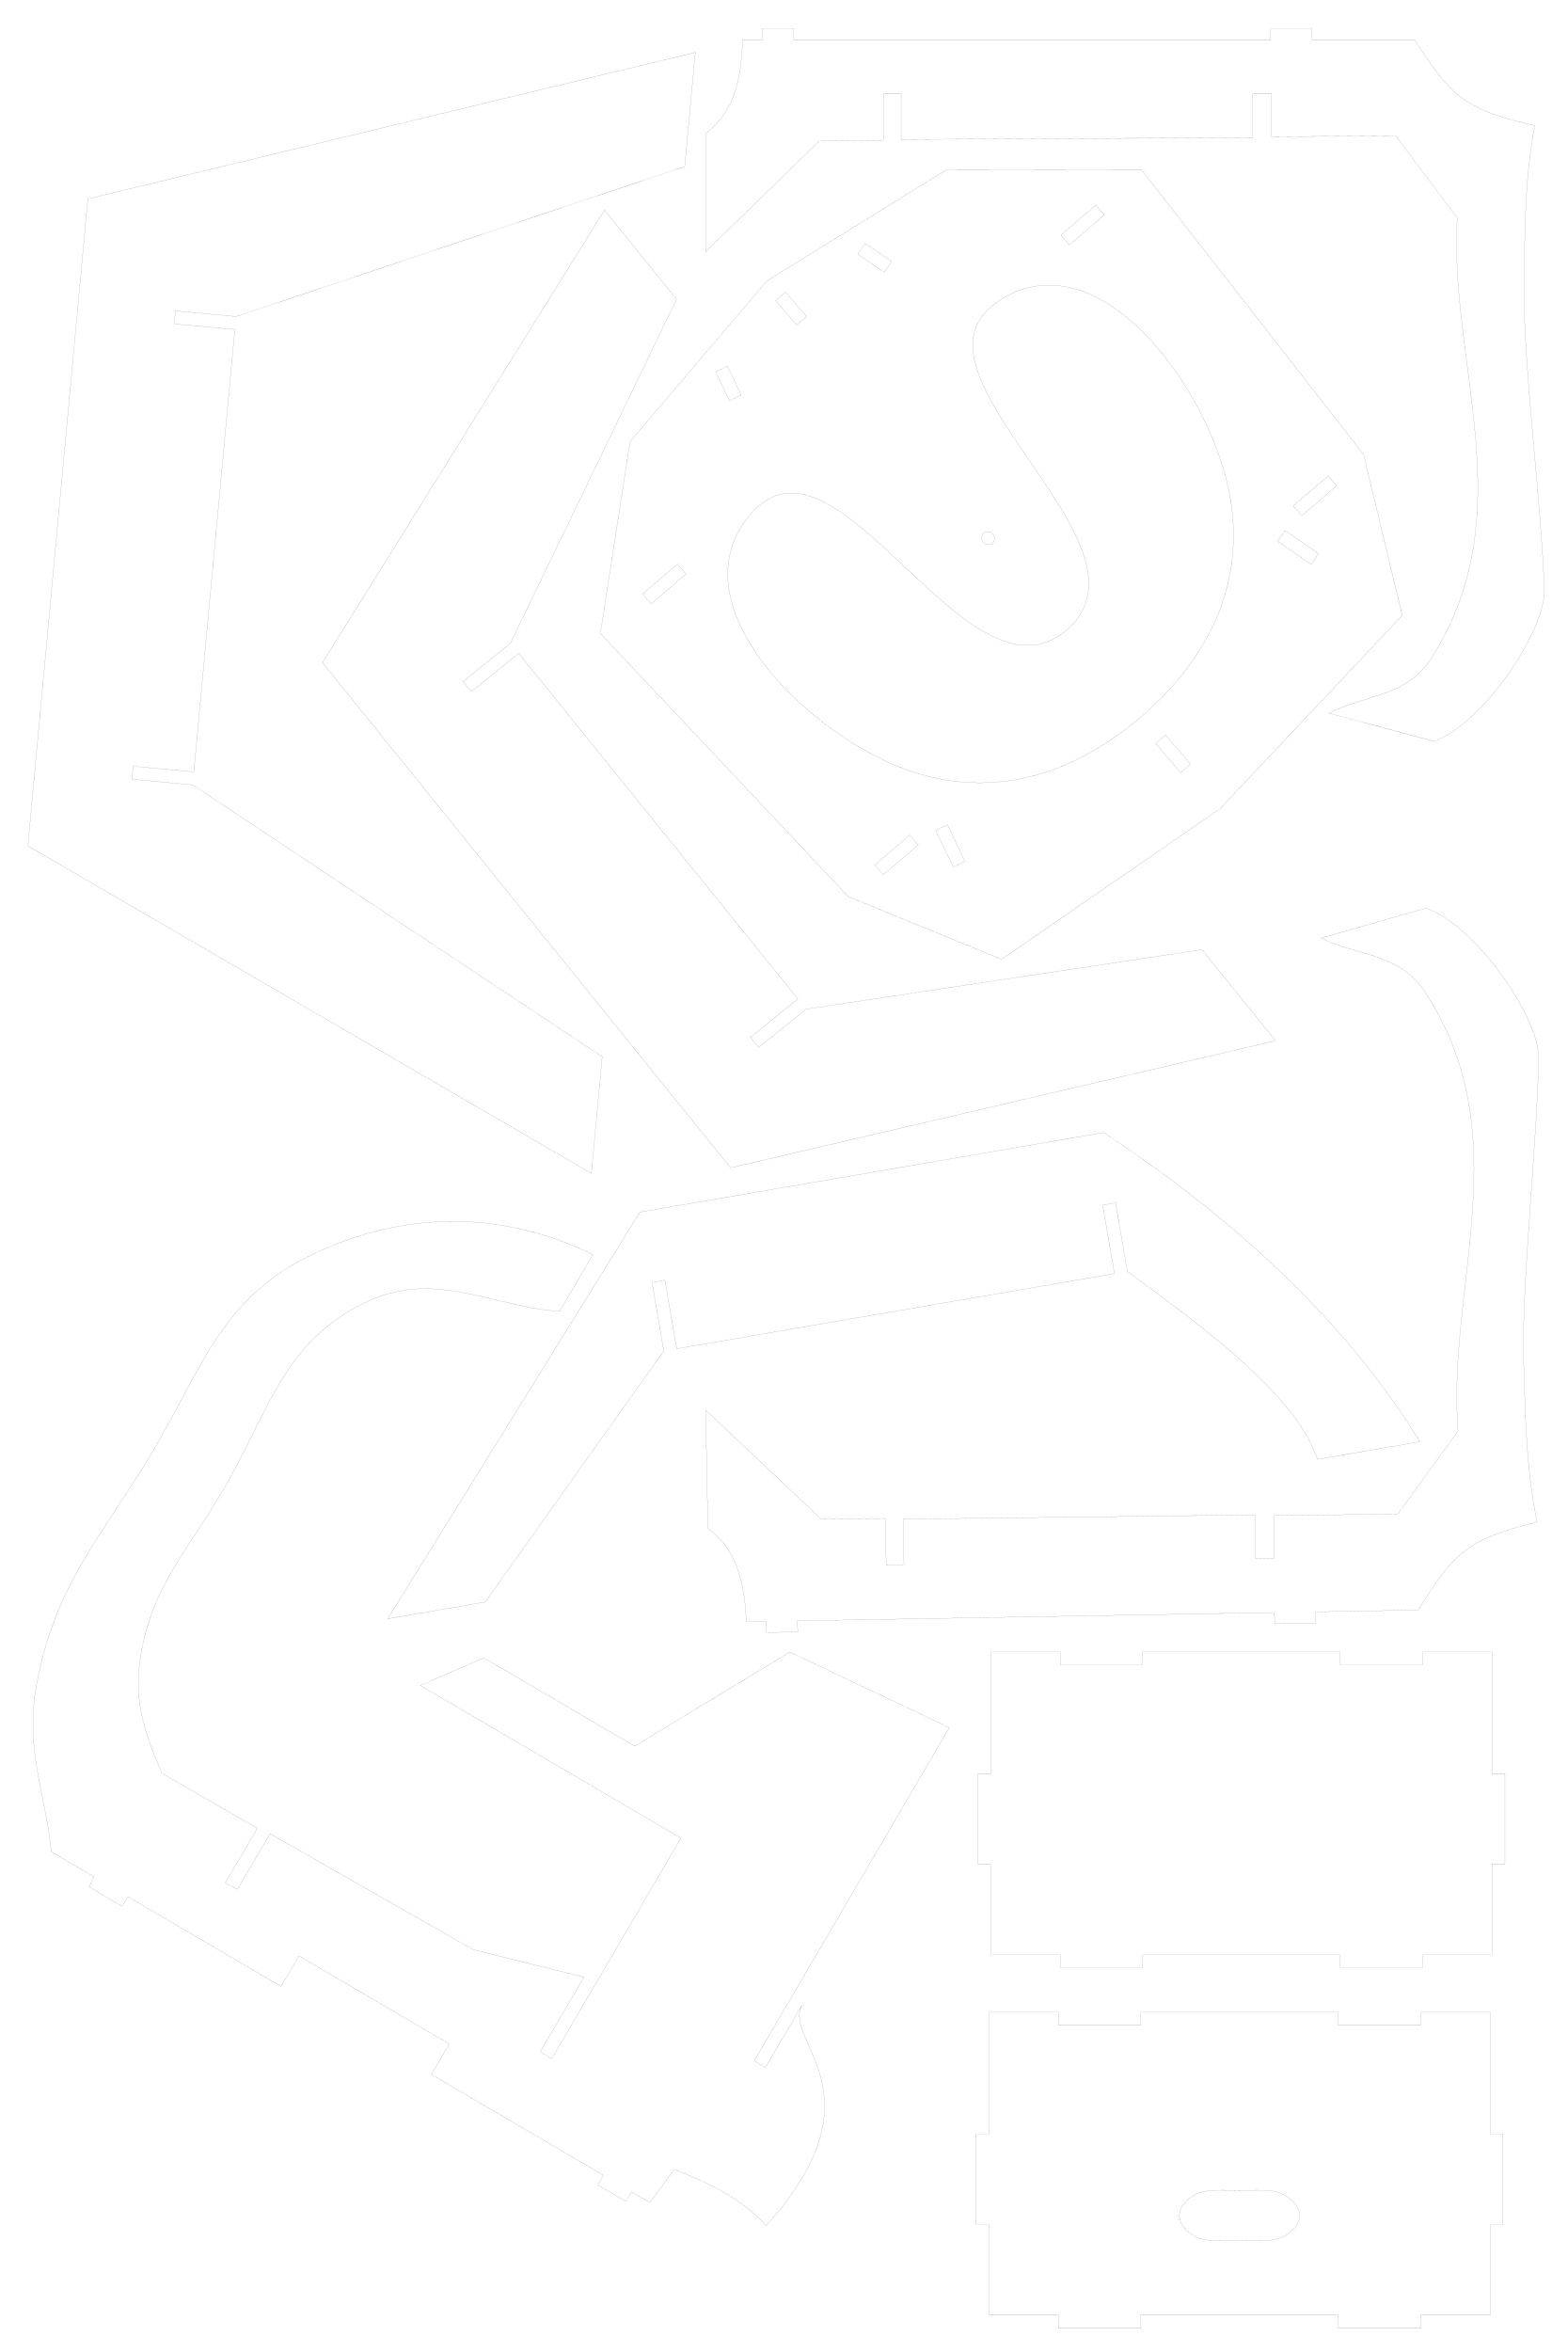
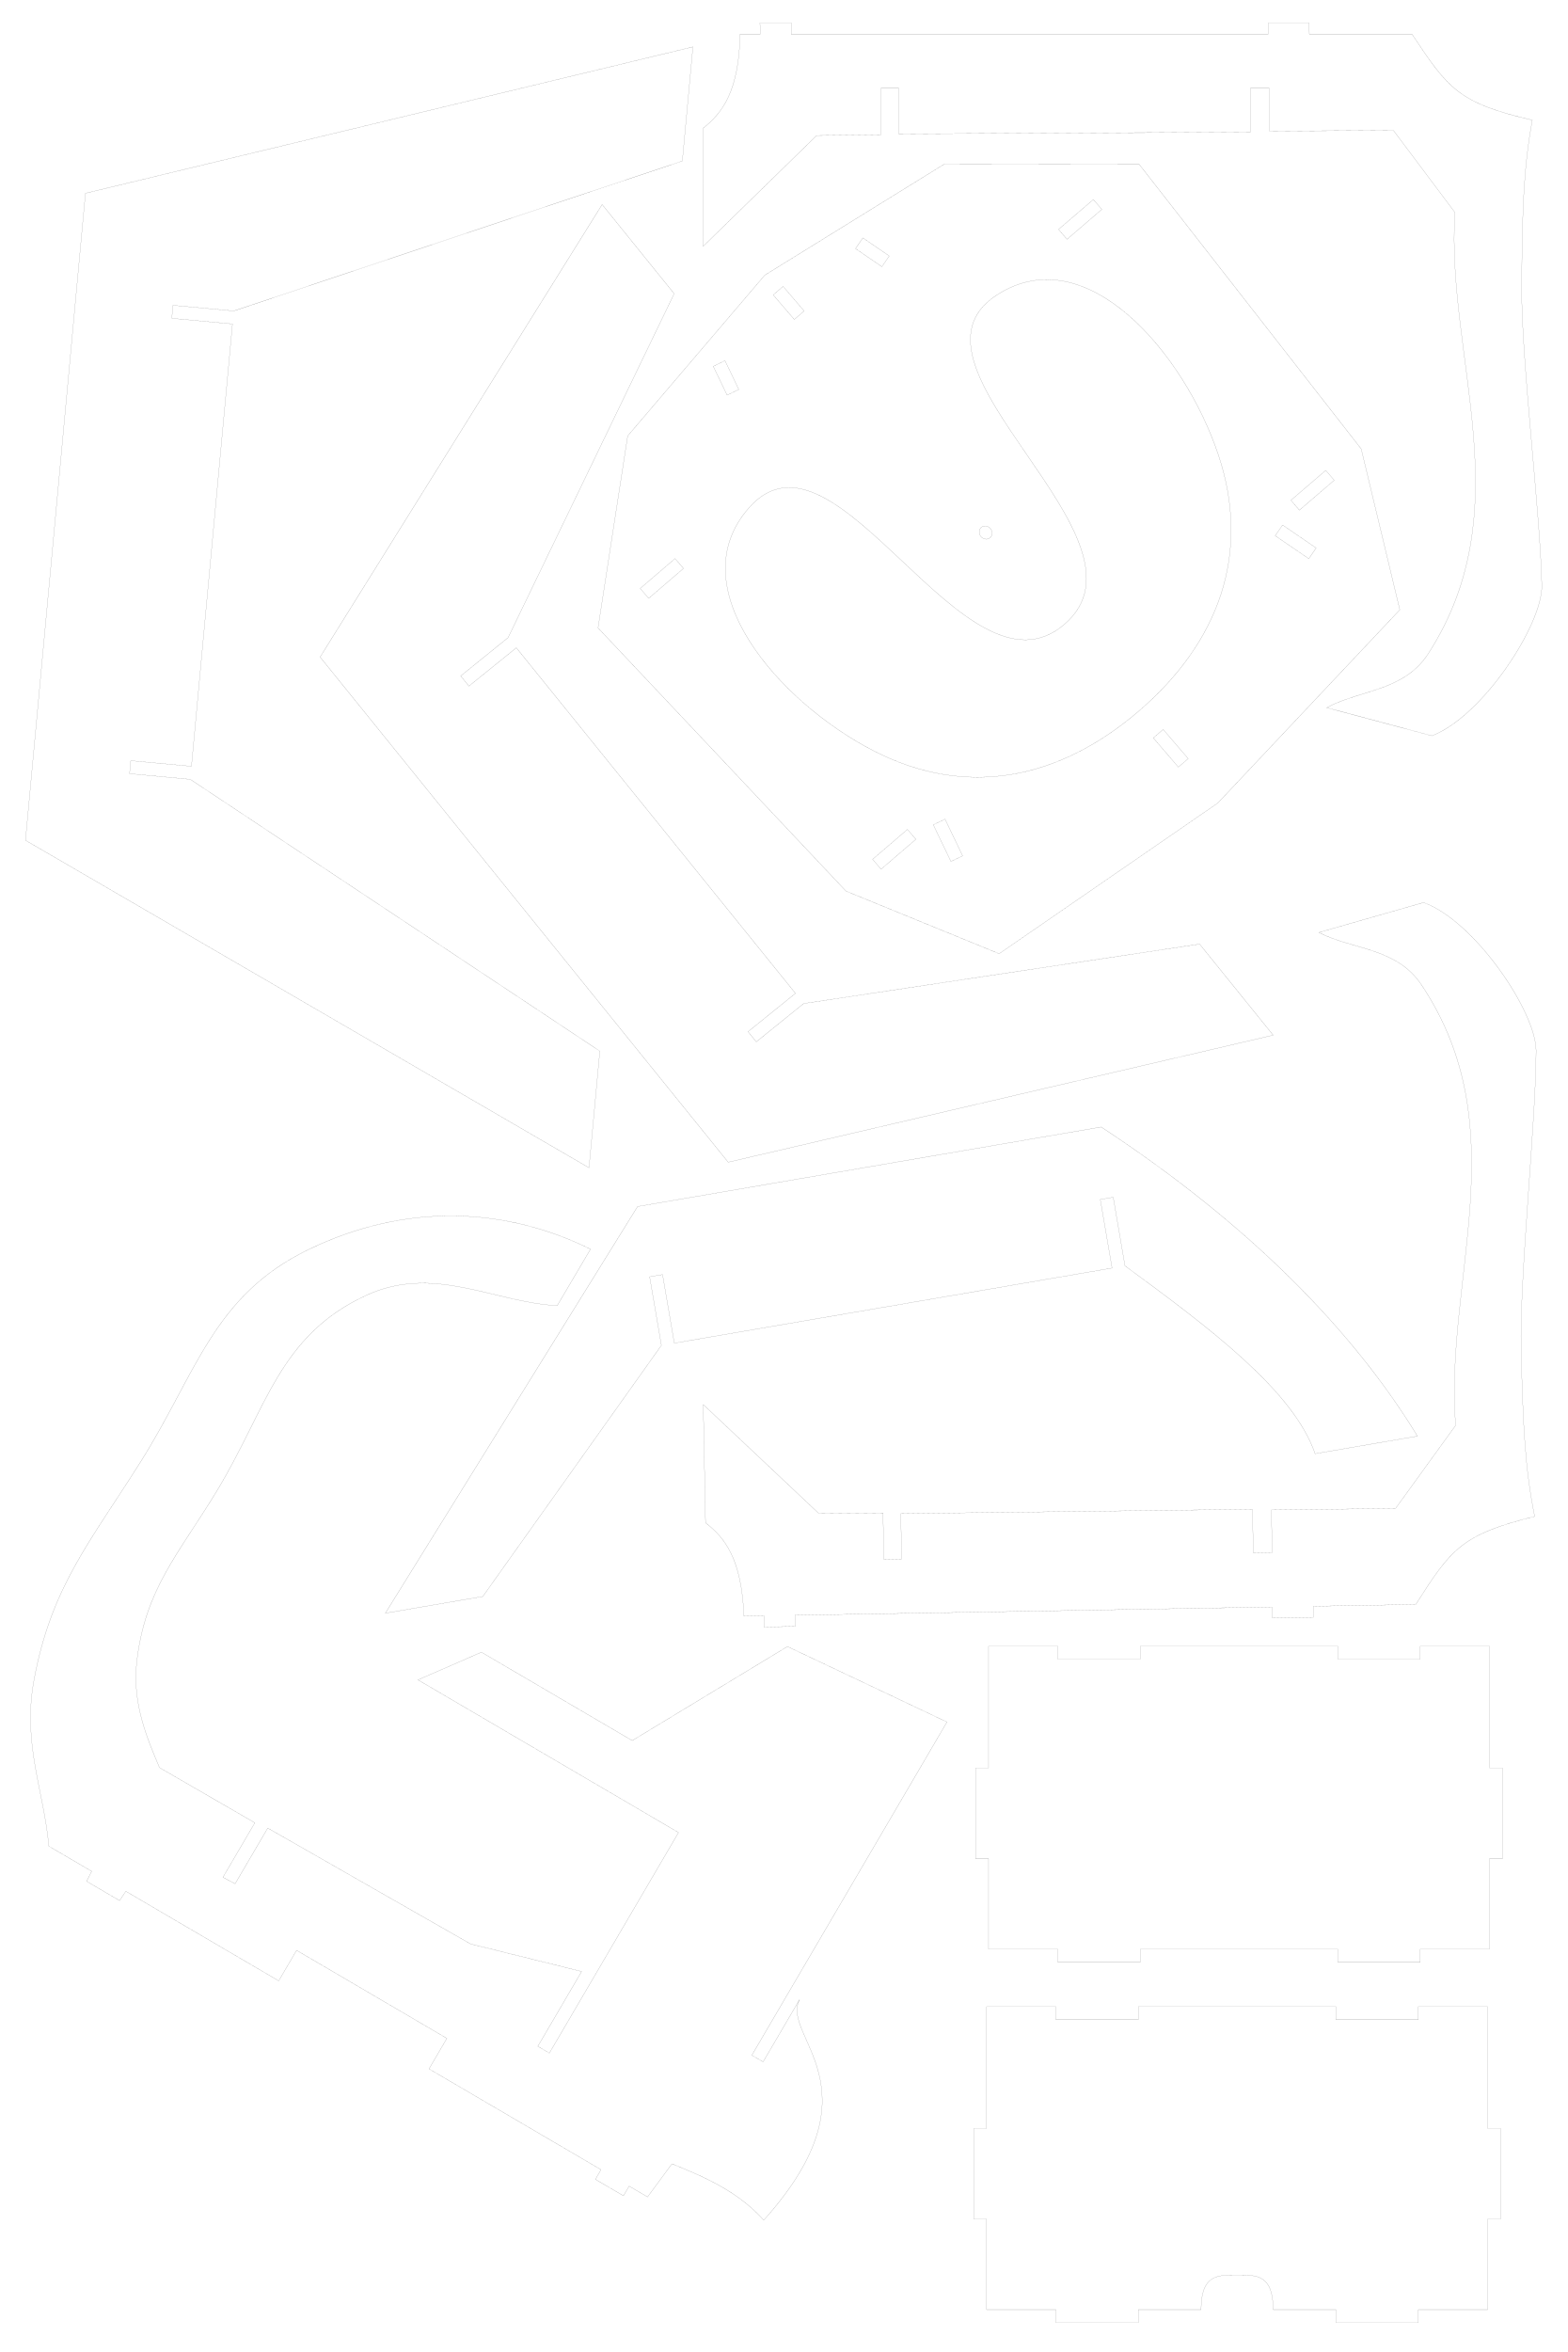
<svg xmlns="http://www.w3.org/2000/svg" width="2125.984" height="3188.976" viewBox="0 0 600 900" id="svg2" version="1.1">
-   <defs id="defs54" />
-   <path style="fill:none;stroke:#000000;stroke-width:0.035;stroke-linecap:butt;stroke-linejoin:miter;stroke-miterlimit:4;stroke-opacity:1;stroke-dasharray:none" d="m 570.994,632.047 c 0,15.535 0,31.07 0,46.605 1.667,0 3.333,0 5,0 0,11.557 0,23.114 0,34.672 -1.667,0 -3.333,0 -5,0 0,11.557 0,23.114 0,34.671 -8.84,0 -17.68,0 -26.52,0 0,1.666 0,3.333 0,5 -10.507,0 -21.013,0 -31.52,0 0,-1.667 0,-3.334 0,-5 -25.216,0 -50.432,0 -75.648,0 0,1.666 0,3.333 0,5 -10.507,0 -21.013,0 -31.52,0 0,-1.667 0,-3.334 0,-5 -8.84,0 -17.68,0 -26.52,0 0,-11.557 0,-23.114 0,-34.671 -1.667,0 -3.333,0 -5,0 0,-11.558 0,-23.115 0,-34.672 1.667,0 3.333,0 5,0 0,-15.535 0,-31.07 0,-46.605 8.84,0 17.68,0 26.52,0 0,1.666 0,3.333 0,5 10.507,0 21.013,0 31.52,0 0,-1.667 0,-3.334 0,-5 25.216,0 50.432,0 75.648,0 0,1.666 0,3.333 0,5 10.507,0 21.013,0 31.52,0 0,-1.667 0,-3.334 0,-5 8.84,0 17.68,0 26.52,0 z" id="path8" />
-   <path style="fill:none;stroke:#000000;stroke-width:0.035;stroke-linecap:butt;stroke-linejoin:miter;stroke-miterlimit:4;stroke-opacity:1;stroke-dasharray:none" d="m 570.26,769.985 c 0,15.535 0,31.07 0,46.605 1.667,0 3.333,0 5,0 0,11.557 0,23.114 0,34.672 -1.667,0 -3.333,0 -5,0 0,11.557 0,23.114 0,34.671 -8.84,0 -17.68,0 -26.52,0 0,1.666 0,3.333 0,5 -10.507,0 -21.013,0 -31.52,0 0,-1.667 0,-3.334 0,-5 -25.216,0 -50.432,0 -75.648,0 0,1.666 0,3.333 0,5 -10.507,0 -21.013,0 -31.52,0 0,-1.667 0,-3.334 0,-5 -8.84,0 -17.68,0 -26.52,0 0,-11.557 0,-23.114 0,-34.671 -1.667,0 -3.333,0 -5,0 0,-11.558 0,-23.115 0,-34.672 1.667,0 3.333,0 5,0 0,-15.535 0,-31.07 0,-46.605 8.84,0 17.68,0 26.52,0 0,1.666 0,3.333 0,5 10.507,0 21.013,0 31.52,0 0,-1.667 0,-3.334 0,-5 25.216,0 50.432,0 75.648,0 0,1.666 0,3.333 0,5 10.507,0 21.013,0 31.52,0 0,-1.667 0,-3.334 0,-5 8.84,0 17.68,0 26.52,0 z" id="path10" />
-   <path style="fill:none;stroke:#000000;stroke-width:0.035;stroke-linecap:butt;stroke-linejoin:miter;stroke-miterlimit:4;stroke-opacity:1;stroke-dasharray:none" d="m 452.909,852.02 c -2.039,-2.607 -2.039,-5.87 0,-8.477 5.325,-6.809 12.844,-5.338 21.488,-5.338 8.644,0 16.163,-1.471 21.488,5.338 2.039,2.607 2.039,5.87 0,8.477 -5.325,6.809 -12.844,5.338 -21.488,5.338 -8.644,0 -16.163,1.471 -21.488,-5.338 z" id="path12" />
-   <path style="fill:none;stroke:#000000;stroke-width:0.035;stroke-linecap:butt;stroke-linejoin:miter;stroke-miterlimit:4;stroke-opacity:1;stroke-dasharray:none" d="m 262.066,63.741 c -57.239,19.124 -114.478,38.249 -171.716,57.374 -7.743,-0.718 -15.486,-1.436 -23.228,-2.154 -0.154,1.66 -0.308,3.32 -0.462,4.979 7.743,0.718 15.486,1.436 23.228,2.154 -5.232,56.424 -10.463,112.848 -15.695,169.271 -7.743,-0.717 -15.486,-1.435 -23.228,-2.153 -0.154,1.66 -0.308,3.321 -0.462,4.981 7.743,0.718 15.486,1.436 23.228,2.154 52.251,34.668 104.502,69.335 156.754,104.003 -1.38,14.879 -2.759,29.758 -4.139,44.636 -71.894,-41.764 -143.788,-83.529 -215.681,-125.294 7.653,-82.536 15.305,-165.072 22.958,-247.608 C 111.121,57.41 188.619,38.736 266.116,20.062 c -1.35,14.56 -2.7,29.119 -4.05,43.679 z" id="path14" />
-   <path style="fill:none;stroke:#000000;stroke-width:0.035;stroke-linecap:butt;stroke-linejoin:miter;stroke-miterlimit:4;stroke-opacity:1;stroke-dasharray:none" d="m 258.939,114.51 c -21.186,43.871 -42.372,87.742 -63.559,131.613 -6.048,4.887 -12.097,9.774 -18.145,14.661 1.048,1.296 2.095,2.593 3.143,3.889 6.048,-4.887 12.097,-9.774 18.145,-14.661 35.613,44.076 71.227,88.152 106.84,132.228 -6.048,4.887 -12.097,9.774 -18.145,14.661 1.048,1.298 2.096,2.595 3.144,3.892 6.048,-4.887 12.097,-9.774 18.145,-14.661 50.506,-7.584 101.012,-15.169 151.518,-22.753 9.391,11.623 18.782,23.246 28.173,34.868 -69.531,16.202 -139.061,32.404 -208.592,48.606 -52.06,-64.43 -104.12,-128.861 -156.18,-193.291 35.981,-57.724 71.962,-115.448 107.942,-173.172 9.19,11.373 18.379,22.746 27.569,34.12 z" id="path16" />
-   <path style="fill:none;stroke:#000000;stroke-width:0.035;stroke-linecap:butt;stroke-linejoin:miter;stroke-miterlimit:4;stroke-opacity:1;stroke-dasharray:none" d="m 504.243,558.398 c -8.359,-24.182 -40.332,-48.074 -72.768,-71.886 -1.5,-8.749 -3.001,-17.499 -4.501,-26.248 -1.647,0.283 -3.295,0.565 -4.942,0.848 1.5,8.749 3.001,17.498 4.501,26.247 -55.847,9.577 -111.695,19.154 -167.542,28.731 -1.5,-8.749 -3.001,-17.498 -4.501,-26.247 -1.647,0.283 -3.295,0.565 -4.942,0.848 1.5,8.749 3.001,17.498 4.501,26.247 -22.782,32.028 -45.565,64.057 -68.347,96.086 -12.434,2.132 -24.868,4.264 -37.302,6.396 32.18,-51.87 64.359,-103.74 96.539,-155.61 59.142,-10.142 118.284,-20.284 177.426,-30.426 57.455,37.752 96.847,78.602 121.06,118.295 -13.061,2.239 -26.121,4.479 -39.182,6.719 z" id="path18" />
-   <path style="fill:none;stroke:#000000;stroke-width:0.035;stroke-linecap:butt;stroke-linejoin:miter;stroke-miterlimit:4;stroke-opacity:1;stroke-dasharray:none" d="m 270.026,96.388 c 0.029,-15.094 0.059,-30.187 0.089,-45.281 7.338,-5.813 13.588,-14.101 14.079,-35.938 2.57,0 5.14,0 7.709,0 -0.043,-1.428 -0.085,-2.855 -0.128,-4.283 4.016,0 8.031,0 12.047,0 -0.043,1.428 -0.085,2.855 -0.128,4.283 60.867,0 121.734,0 182.602,0 0.02,-1.428 0.04,-2.855 0.059,-4.283 5.206,0 10.413,0 15.619,0 0.02,1.428 0.04,2.855 0.059,4.283 13.092,0 26.184,0 39.275,0 13.844,20.902 17.852,26.453 46.071,32.911 -3.439,18.673 -3.849,35.047 -4.075,63.396 -0.226,28.349 7.237,87.545 7.705,114.798 0.253,14.744 -22.546,49.967 -42.071,57.407 -13.434,-3.588 -26.867,-7.177 -40.301,-10.765 12.99,-6.912 29.656,-6.233 38.969,-20.734 35.673,-55.546 6.752,-112.524 10.128,-168.786 -7.841,-10.453 -15.683,-20.906 -23.524,-31.359 -15.837,0.08 -31.675,0.163 -47.512,0.245 0,-5.461 0,-10.921 0,-16.382 -2.408,0 -4.816,0 -7.224,0 0,5.592 0,11.183 0,16.774 -44.861,0.227 -89.723,0.453 -134.584,0.68 0,-5.818 0,-11.636 0,-17.454 -2.267,0 -4.535,0 -6.802,0 0,5.949 0,11.898 0,17.847 -8.205,0.08 -16.41,0.163 -24.614,0.244 -14.482,14.132 -28.964,28.265 -43.446,42.397 z" id="path20" />
-   <path style="fill:none;stroke:#000000;stroke-width:0.035;stroke-linecap:butt;stroke-linejoin:miter;stroke-miterlimit:4;stroke-opacity:1;stroke-dasharray:none" d="m 229.8,242.419 c 3.783,-24.494 7.565,-48.987 11.347,-73.481 17.493,-20.509 34.987,-41.018 52.48,-61.528 22.927,-14.176 45.855,-28.353 68.782,-42.53 24.784,-0.02 49.568,-0.04 74.352,-0.06 28.378,36.365 56.755,72.73 85.133,109.095 4.923,20.522 9.845,41.044 14.768,61.565 -23.226,24.65 -46.451,49.3 -69.677,73.95 -27.89,19.214 -55.781,38.428 -83.671,57.642 -19.536,-7.981 -39.073,-15.963 -58.609,-23.944 -31.635,-33.57 -63.271,-67.139 -94.906,-100.709 z" id="path22" />
-   <path style="fill:none;stroke:#000000;stroke-width:0.035;stroke-linecap:butt;stroke-linejoin:miter;stroke-miterlimit:4;stroke-opacity:1;stroke-dasharray:none" d="m 296.836,114.978 c 1.262,-1.083 2.523,-2.166 3.785,-3.248 2.689,3.136 5.378,6.273 8.067,9.41 -1.258,1.079 -2.517,2.159 -3.775,3.239 -2.692,-3.134 -5.384,-6.268 -8.076,-9.401 z" id="path24" />
-   <path style="fill:none;stroke:#000000;stroke-width:0.035;stroke-linecap:butt;stroke-linejoin:miter;stroke-miterlimit:4;stroke-opacity:1;stroke-dasharray:none" d="m 442.311,284.504 c 1.262,-1.082 2.523,-2.165 3.785,-3.247 3.193,3.724 6.387,7.449 9.58,11.173 -1.258,1.08 -2.517,2.16 -3.775,3.24 -3.197,-3.722 -6.393,-7.444 -9.59,-11.166 z" id="path26" />
-   <path style="fill:none;stroke:#000000;stroke-width:0.035;stroke-linecap:butt;stroke-linejoin:miter;stroke-miterlimit:4;stroke-opacity:1;stroke-dasharray:none" d="m 498.231,197.342 c -1.083,-1.261 -2.165,-2.523 -3.248,-3.784 4.445,-3.812 8.89,-7.623 13.335,-11.435 1.08,1.259 2.16,2.517 3.24,3.775 -4.442,3.815 -8.884,7.63 -13.326,11.444 z" id="path28" />
-   <path style="fill:none;stroke:#000000;stroke-width:0.035;stroke-linecap:butt;stroke-linejoin:miter;stroke-miterlimit:4;stroke-opacity:1;stroke-dasharray:none" d="m 338.124,334.735 c -1.083,-1.262 -2.165,-2.523 -3.248,-3.785 4.445,-3.811 8.89,-7.623 13.335,-11.434 1.08,1.258 2.16,2.516 3.24,3.775 -4.442,3.814 -8.884,7.629 -13.326,11.444 z" id="path30" />
-   <path style="fill:none;stroke:#000000;stroke-width:0.035;stroke-linecap:butt;stroke-linejoin:miter;stroke-miterlimit:4;stroke-opacity:1;stroke-dasharray:none" d="m 249.183,231.089 c -1.083,-1.261 -2.165,-2.523 -3.248,-3.784 4.445,-3.812 8.89,-7.623 13.335,-11.435 1.08,1.259 2.16,2.517 3.24,3.775 -4.442,3.815 -8.884,7.63 -13.326,11.444 z" id="path32" />
-   <path style="fill:none;stroke:#000000;stroke-width:0.035;stroke-linecap:butt;stroke-linejoin:miter;stroke-miterlimit:4;stroke-opacity:1;stroke-dasharray:none" d="m 409.291,93.697 c -1.083,-1.262 -2.165,-2.523 -3.248,-3.785 4.445,-3.811 8.89,-7.623 13.335,-11.434 1.08,1.258 2.16,2.517 3.24,3.775 -4.442,3.815 -8.884,7.629 -13.326,11.444 z" id="path34" />
-   <path style="fill:none;stroke:#000000;stroke-width:0.035;stroke-linecap:butt;stroke-linejoin:miter;stroke-miterlimit:4;stroke-opacity:1;stroke-dasharray:none" d="m 488.965,207.138 c 0.938,-1.373 1.877,-2.745 2.815,-4.117 4.287,2.934 8.573,5.867 12.86,8.801 -0.936,1.369 -1.872,2.738 -2.808,4.107 -4.289,-2.931 -8.578,-5.861 -12.867,-8.791 z" id="path36" />
-   <path style="fill:none;stroke:#000000;stroke-width:0.035;stroke-linecap:butt;stroke-linejoin:miter;stroke-miterlimit:4;stroke-opacity:1;stroke-dasharray:none" d="m 328.337,97.28 c 0.938,-1.373 1.877,-2.745 2.815,-4.117 3.368,2.306 6.736,4.611 10.104,6.917 -0.936,1.369 -1.872,2.738 -2.808,4.107 -3.37,-2.303 -6.741,-4.605 -10.111,-6.907 z" id="path38" />
-   <path style="fill:none;stroke:#000000;stroke-width:0.035;stroke-linecap:butt;stroke-linejoin:miter;stroke-miterlimit:4;stroke-opacity:1;stroke-dasharray:none" d="m 273.893,142.296 c 1.498,-0.719 2.997,-1.439 4.495,-2.159 1.765,3.681 3.529,7.362 5.294,11.042 -1.495,0.718 -2.989,1.436 -4.484,2.153 -1.768,-3.678 -3.537,-7.357 -5.305,-11.036 z" id="path40" />
-   <path style="fill:none;stroke:#000000;stroke-width:0.035;stroke-linecap:butt;stroke-linejoin:miter;stroke-miterlimit:4;stroke-opacity:1;stroke-dasharray:none" d="m 358.105,317.734 c 1.498,-0.72 2.997,-1.439 4.495,-2.159 2.246,4.684 4.493,9.367 6.739,14.051 -1.495,0.717 -2.989,1.435 -4.484,2.153 -2.25,-4.682 -4.5,-9.364 -6.75,-14.045 z" id="path42" />
-   <path style="fill:none;stroke:#000000;stroke-width:0.035;stroke-linecap:butt;stroke-linejoin:miter;stroke-miterlimit:4;stroke-opacity:1;stroke-dasharray:none" d="m 467.204,176.147 c -12.944,-38.702 -50.544,-83.29 -84.801,-61.114 -42.159,27.291 64.005,93.299 25.893,126.004 -38.112,32.705 -87.237,-82.25 -120.612,-44.723 -27.12,30.493 11.242,74.427 47.531,93.096 35.65,18.341 71.136,10.923 101.56,-15.186 30.425,-26.108 43.145,-60.056 30.429,-98.077 z" id="path44" />
-   <path style="fill:none;stroke:#000000;stroke-width:0.035;stroke-linecap:butt;stroke-linejoin:miter;stroke-miterlimit:4;stroke-opacity:1;stroke-dasharray:none" d="m 375.694,205.458 c 0.093,-1.224 1.162,-2.141 2.386,-2.047 1.523,0.117 2.661,1.448 2.544,2.971 -0.094,1.22 -1.159,2.134 -2.38,2.042 -1.523,-0.116 -2.666,-1.443 -2.55,-2.966 z" id="path46" />
-   <path style="fill:none;stroke:#000000;stroke-width:0.035;stroke-linecap:butt;stroke-linejoin:miter;stroke-miterlimit:4;stroke-opacity:1;stroke-dasharray:none" d="m 270.067,539.581 c 0.291,15.091 0.582,30.181 0.873,45.272 7.439,5.686 13.832,13.864 14.702,35.69 2.57,-0.04 5.14,-0.09 7.71,-0.134 -0.018,1.428 -0.036,2.856 -0.054,4.284 4.016,-0.07 8.031,-0.139 12.047,-0.209 -0.067,-1.426 -0.135,-2.852 -0.202,-4.279 60.87,-1.054 121.741,-2.108 182.611,-3.162 0.044,1.426 0.089,2.853 0.134,4.28 5.207,-0.09 10.414,-0.18 15.62,-0.271 -0.005,-1.427 -0.01,-2.855 -0.015,-4.282 13.092,-0.227 26.185,-0.454 39.277,-0.68 13.483,-21.139 17.395,-26.759 45.503,-33.705 -3.762,-18.611 -4.456,-34.975 -5.173,-63.316 -0.717,-28.34 5.721,-87.657 5.717,-114.914 -0.002,-14.746 -23.413,-49.569 -43.068,-56.67 -13.372,3.821 -26.744,7.642 -40.117,11.462 13.11,6.685 29.765,5.717 39.33,20.055 36.632,54.919 8.701,112.391 13.051,168.586 -7.661,10.587 -15.322,21.174 -22.983,31.761 -15.84,0.193 -31.679,0.386 -47.519,0.579 0.095,5.46 0.189,10.919 0.284,16.379 -2.408,0.04 -4.816,0.08 -7.225,0.125 -0.097,-5.591 -0.194,-11.181 -0.29,-16.771 -44.868,0.55 -89.735,1.1 -134.603,1.651 0.101,5.817 0.201,11.634 0.302,17.451 -2.268,0.04 -4.535,0.08 -6.803,0.118 -0.103,-5.948 -0.206,-11.896 -0.309,-17.844 -8.207,0.06 -16.413,0.121 -24.62,0.182 -14.727,-13.879 -29.455,-27.759 -44.182,-41.638 z" id="path48" />
-   <path style="fill:none;stroke:#000000;stroke-width:0.035;stroke-linecap:butt;stroke-linejoin:miter;stroke-miterlimit:4;stroke-opacity:1;stroke-dasharray:none" d="m 363.347,661.068 c -24.894,42.504 -49.788,85.008 -74.682,127.512 1.438,0.843 2.877,1.685 4.315,2.528 4.654,-7.947 9.308,-15.893 13.962,-23.84 -7.5,14.175 31.818,33.675 -13.717,84.415 -9.77,-10.847 -22.089,-16.304 -35.133,-21.56 -3.114,4.225 -6.228,8.449 -9.342,12.674 -2.353,-1.379 -4.706,-2.757 -7.059,-4.135 -0.721,1.232 -1.443,2.464 -2.164,3.695 -3.574,-2.093 -7.147,-4.186 -10.721,-6.279 0.709,-1.239 1.418,-2.478 2.127,-3.716 -21.942,-12.852 -43.884,-25.703 -65.827,-38.554 2.281,-3.894 4.561,-7.788 6.842,-11.682 -19.175,-11.231 -38.35,-22.461 -57.525,-33.692 -2.281,3.894 -4.561,7.788 -6.842,11.682 -19.509,-11.426 -39.019,-22.853 -58.528,-34.279 -0.788,1.193 -1.575,2.386 -2.363,3.579 -4.214,-2.468 -8.428,-4.936 -12.641,-7.404 0.655,-1.271 1.31,-2.541 1.965,-3.812 -5.466,-3.201 -10.933,-6.403 -16.399,-9.604 -1.892,-21.215 -10.214,-39.115 -5.677,-63.644 6.603,-35.694 21.509,-52.805 40.843,-83.527 21.483,-34.136 27.761,-63.444 64.042,-81.066 37.963,-18.439 76.163,-16.021 108.101,-0.231 -4.251,7.207 -8.502,14.415 -12.754,21.622 -24.396,-1.304 -47.212,-15.915 -73.187,-3.913 -33.337,15.404 -38.025,43.377 -57.053,74.786 -14.648,24.18 -27.518,37.495 -30.69,65.587 -1.807,16.003 4.296,29.768 8.712,40.321 12.168,7.032 24.335,14.064 36.503,21.096 -4.075,6.958 -8.15,13.915 -12.225,20.873 1.559,0.818 3.117,1.637 4.676,2.455 4.157,-7.098 8.315,-14.196 12.472,-21.294 25.867,14.772 51.734,29.545 77.601,44.317 14.181,3.518 28.362,7.036 42.542,10.554 -5.59,9.544 -11.179,19.088 -16.769,28.631 1.475,0.864 2.949,1.728 4.424,2.592 16.477,-28.134 32.955,-56.267 49.432,-84.4 -33.242,-19.469 -66.483,-38.939 -99.725,-58.408 8.092,-3.53 16.183,-7.06 24.275,-10.59 19.242,11.27 38.483,22.539 57.725,33.809 19.803,-11.994 39.606,-23.988 59.409,-35.982 20.351,9.628 40.702,19.256 61.054,28.884 z" id="path50" />
+   <defs id="defs52" />
+   <path style="fill:none;stroke:#000000;stroke-width:0.035;stroke-linecap:butt;stroke-linejoin:miter;stroke-opacity:1;stroke-miterlimit:4;stroke-dasharray:none" d="m 570.082,629.913 c 0,15.535 0,31.07 0,46.605 1.667,0 3.333,0 5,0 0,11.557 0,23.115 0,34.672 -1.667,0 -3.333,0 -5,0 0,11.557 0,23.114 0,34.671 -8.84,0 -17.68,0 -26.52,0 0,1.667 0,3.333 0,5 -10.507,0 -21.013,0 -31.52,0 0,-1.667 0,-3.333 0,-5 -25.216,0 -50.432,0 -75.648,0 0,1.667 0,3.333 0,5 -10.507,0 -21.013,0 -31.52,0 0,-1.667 0,-3.333 0,-5 -8.84,0 -17.68,0 -26.52,0 0,-11.557 0,-23.114 0,-34.671 -1.667,0 -3.333,0 -5,0 0,-11.557 0,-23.115 0,-34.672 1.667,0 3.333,0 5,0 0,-15.535 0,-31.07 0,-46.605 8.84,0 17.68,0 26.52,0 0,1.667 0,3.333 0,5 10.507,0 21.013,0 31.52,0 0,-1.667 0,-3.333 0,-5 25.216,0 50.432,0 75.648,0 0,1.667 0,3.333 0,5 10.507,0 21.013,0 31.52,0 0,-1.667 0,-3.333 0,-5 8.84,0 17.68,0 26.52,0 z" id="path8" />
+   <path style="fill:none;stroke:#000000;stroke-width:0.035;stroke-linecap:butt;stroke-linejoin:miter;stroke-opacity:1;stroke-miterlimit:4;stroke-dasharray:none" d="m 569.348,767.851 c 0,15.535 0,31.07 0,46.605 1.667,0 3.333,0 5,0 0,11.557 0,23.115 0,34.672 -1.667,0 -3.333,0 -5,0 0,11.557 0,23.114 0,34.671 -8.84,0 -17.68,0 -26.52,0 0,1.667 0,3.333 0,5 -10.507,0 -21.013,0 -31.52,0 0,-1.667 0,-3.333 0,-5 -8.006,0 -16.012,0 -24.018,0 -0.043,-13.496 -6.332,-13.263 -13.806,-13.263 -7.474,0 -13.763,-0.233 -13.806,13.263 -8.006,0 -16.012,0 -24.018,0 0,1.667 0,3.333 0,5 -10.507,0 -21.013,0 -31.52,0 0,-1.667 0,-3.333 0,-5 -8.84,0 -17.68,0 -26.52,0 0,-11.557 0,-23.114 0,-34.671 -1.667,0 -3.333,0 -5,0 0,-11.557 0,-23.115 0,-34.672 1.667,0 3.333,0 5,0 0,-15.535 0,-31.07 0,-46.605 8.84,0 17.68,0 26.52,0 0,1.667 0,3.333 0,5 10.507,0 21.013,0 31.52,0 0,-1.667 0,-3.333 0,-5 25.216,0 50.432,0 75.648,0 0,1.667 0,3.333 0,5 10.507,0 21.013,0 31.52,0 0,-1.667 0,-3.333 0,-5 8.84,0 17.68,0 26.52,0 z" id="path10" />
+   <path style="fill:none;stroke:#000000;stroke-width:0.035;stroke-linecap:butt;stroke-linejoin:miter;stroke-opacity:1;stroke-miterlimit:4;stroke-dasharray:none" d="m 261.154,61.607 c -57.239,19.124 -114.477,38.249 -171.716,57.374 -7.743,-0.718 -15.486,-1.436 -23.228,-2.154 -0.154,1.66 -0.308,3.32 -0.462,4.979 7.743,0.718 15.486,1.436 23.228,2.154 -5.232,56.424 -10.463,112.848 -15.695,169.271 -7.743,-0.717 -15.486,-1.435 -23.228,-2.153 -0.154,1.66 -0.308,3.321 -0.462,4.981 7.743,0.718 15.486,1.436 23.228,2.154 52.251,34.668 104.502,69.336 156.754,104.003 -1.38,14.879 -2.759,29.758 -4.139,44.637 -71.894,-41.765 -143.788,-83.53 -215.681,-125.295 7.653,-82.536 15.305,-165.072 22.958,-247.608 77.498,-18.674 154.995,-37.348 232.493,-56.022 -1.35,14.56 -2.7,29.119 -4.05,43.679 z" id="path12" />
+   <path style="fill:none;stroke:#000000;stroke-width:0.035;stroke-linecap:butt;stroke-linejoin:miter;stroke-opacity:1;stroke-miterlimit:4;stroke-dasharray:none" d="m 258.026,112.376 c -21.186,43.871 -42.372,87.742 -63.559,131.613 -6.048,4.887 -12.097,9.774 -18.145,14.661 1.048,1.296 2.095,2.593 3.143,3.889 6.048,-4.887 12.097,-9.774 18.145,-14.661 35.613,44.076 71.227,88.152 106.84,132.228 -6.048,4.887 -12.097,9.774 -18.145,14.662 1.048,1.297 2.096,2.594 3.144,3.891 6.048,-4.887 12.097,-9.774 18.145,-14.661 50.506,-7.584 101.012,-15.168 151.518,-22.752 9.391,11.622 18.782,23.245 28.173,34.868 -69.531,16.201 -139.061,32.403 -208.592,48.605 -52.06,-64.43 -104.12,-128.861 -156.18,-193.291 35.981,-57.724 71.962,-115.448 107.942,-173.172 9.19,11.373 18.379,22.746 27.569,34.12 z" id="path14" />
+   <path style="fill:none;stroke:#000000;stroke-width:0.035;stroke-linecap:butt;stroke-linejoin:miter;stroke-opacity:1;stroke-miterlimit:4;stroke-dasharray:none" d="m 503.33,556.264 c -8.359,-24.182 -40.332,-48.074 -72.768,-71.886 -1.5,-8.749 -3.001,-17.498 -4.501,-26.248 -1.647,0.283 -3.295,0.565 -4.942,0.848 1.5,8.749 3.001,17.498 4.501,26.247 -55.847,9.577 -111.695,19.154 -167.542,28.732 -1.5,-8.75 -3.001,-17.499 -4.501,-26.248 -1.647,0.283 -3.295,0.565 -4.942,0.848 1.5,8.749 3.001,17.498 4.501,26.247 -22.782,32.029 -45.565,64.057 -68.347,96.086 -12.434,2.132 -24.868,4.264 -37.302,6.397 32.18,-51.871 64.359,-103.741 96.539,-155.611 59.142,-10.142 118.284,-20.284 177.426,-30.426 57.455,37.752 96.847,78.602 121.06,118.295 -13.061,2.24 -26.121,4.479 -39.182,6.719 z" id="path16" />
+   <path style="fill:none;stroke:#000000;stroke-width:0.035;stroke-linecap:butt;stroke-linejoin:miter;stroke-opacity:1;stroke-miterlimit:4;stroke-dasharray:none" d="m 269.113,94.254 c 0.029,-15.093 0.059,-30.187 0.089,-45.28 7.338,-5.814 13.588,-14.102 14.079,-35.939 2.57,0 5.14,0 7.709,0 -0.043,-1.428 -0.085,-2.855 -0.128,-4.283 4.016,0 8.031,0 12.047,0 -0.043,1.428 -0.085,2.855 -0.128,4.283 60.867,0 121.734,0 182.602,0 0.02,-1.428 0.04,-2.855 0.059,-4.283 5.206,0 10.413,0 15.619,0 0.02,1.428 0.04,2.855 0.059,4.283 13.092,0 26.184,0 39.275,0 13.844,20.902 17.852,26.453 46.071,32.911 -3.439,18.673 -3.849,35.047 -4.075,63.396 -0.226,28.349 7.237,87.545 7.705,114.798 0.253,14.744 -22.546,49.967 -42.071,57.407 -13.434,-3.588 -26.867,-7.177 -40.301,-10.765 12.99,-6.911 29.656,-6.233 38.969,-20.734 35.673,-55.546 6.752,-112.524 10.128,-168.786 -7.841,-10.453 -15.683,-20.906 -23.524,-31.359 -15.837,0.08 -31.675,0.163 -47.512,0.245 0,-5.461 0,-10.921 0,-16.382 -2.408,0 -4.816,0 -7.224,0 0,5.592 0,11.183 0,16.774 -44.861,0.227 -89.723,0.454 -134.584,0.68 0,-5.818 0,-11.636 0,-17.454 -2.267,0 -4.535,0 -6.802,0 0,5.949 0,11.898 0,17.847 -8.205,0.08 -16.41,0.163 -24.614,0.244 -14.482,14.132 -28.964,28.265 -43.446,42.397 z" id="path18" />
+   <path style="fill:none;stroke:#000000;stroke-width:0.035;stroke-linecap:butt;stroke-linejoin:miter;stroke-opacity:1;stroke-miterlimit:4;stroke-dasharray:none" d="m 228.888,240.285 c 3.783,-24.494 7.565,-48.987 11.348,-73.481 17.493,-20.509 34.987,-41.018 52.48,-61.528 22.927,-14.176 45.855,-28.353 68.782,-42.53 24.784,-0.02 49.568,-0.04 74.351,-0.06 28.378,36.365 56.755,72.73 85.133,109.096 4.923,20.521 9.845,41.043 14.768,61.564 -23.226,24.65 -46.451,49.3 -69.677,73.95 -27.89,19.214 -55.781,38.428 -83.671,57.642 -19.536,-7.981 -39.073,-15.962 -58.609,-23.944 -31.635,-33.57 -63.271,-67.139 -94.906,-100.709 z" id="path20" />
+   <path style="fill:none;stroke:#000000;stroke-width:0.035;stroke-linecap:butt;stroke-linejoin:miter;stroke-opacity:1;stroke-miterlimit:4;stroke-dasharray:none" d="m 295.923,112.844 c 1.262,-1.083 2.523,-2.166 3.785,-3.248 2.689,3.136 5.378,6.273 8.067,9.41 -1.258,1.08 -2.517,2.159 -3.775,3.239 -2.692,-3.134 -5.384,-6.267 -8.076,-9.401 z" id="path22" />
+   <path style="fill:none;stroke:#000000;stroke-width:0.035;stroke-linecap:butt;stroke-linejoin:miter;stroke-opacity:1;stroke-miterlimit:4;stroke-dasharray:none" d="m 441.398,282.37 c 1.262,-1.082 2.523,-2.165 3.785,-3.247 3.193,3.724 6.387,7.449 9.58,11.173 -1.258,1.08 -2.517,2.16 -3.775,3.24 -3.197,-3.722 -6.393,-7.444 -9.59,-11.166 z" id="path24" />
+   <path style="fill:none;stroke:#000000;stroke-width:0.035;stroke-linecap:butt;stroke-linejoin:miter;stroke-opacity:1;stroke-miterlimit:4;stroke-dasharray:none" d="m 497.319,195.209 c -1.083,-1.262 -2.165,-2.524 -3.248,-3.785 4.445,-3.812 8.89,-7.623 13.335,-11.435 1.08,1.259 2.16,2.517 3.24,3.775 -4.442,3.815 -8.884,7.63 -13.326,11.445 z" id="path26" />
+   <path style="fill:none;stroke:#000000;stroke-width:0.035;stroke-linecap:butt;stroke-linejoin:miter;stroke-opacity:1;stroke-miterlimit:4;stroke-dasharray:none" d="m 337.211,332.601 c -1.083,-1.262 -2.165,-2.523 -3.248,-3.785 4.445,-3.811 8.89,-7.623 13.335,-11.434 1.08,1.258 2.16,2.516 3.24,3.775 -4.442,3.815 -8.884,7.629 -13.326,11.444 z" id="path28" />
+   <path style="fill:none;stroke:#000000;stroke-width:0.035;stroke-linecap:butt;stroke-linejoin:miter;stroke-opacity:1;stroke-miterlimit:4;stroke-dasharray:none" d="m 248.27,228.956 c -1.083,-1.262 -2.165,-2.524 -3.248,-3.785 4.445,-3.812 8.89,-7.623 13.335,-11.435 1.08,1.259 2.16,2.517 3.24,3.776 -4.442,3.814 -8.884,7.629 -13.326,11.444 z" id="path30" />
+   <path style="fill:none;stroke:#000000;stroke-width:0.035;stroke-linecap:butt;stroke-linejoin:miter;stroke-opacity:1;stroke-miterlimit:4;stroke-dasharray:none" d="m 408.378,91.563 c -1.083,-1.261 -2.165,-2.523 -3.248,-3.785 4.445,-3.811 8.89,-7.623 13.335,-11.434 1.08,1.258 2.16,2.517 3.24,3.775 -4.442,3.815 -8.884,7.629 -13.326,11.444 z" id="path32" />
+   <path style="fill:none;stroke:#000000;stroke-width:0.035;stroke-linecap:butt;stroke-linejoin:miter;stroke-opacity:1;stroke-miterlimit:4;stroke-dasharray:none" d="m 488.052,205.004 c 0.938,-1.372 1.877,-2.745 2.815,-4.117 4.287,2.934 8.573,5.867 12.86,8.801 -0.936,1.369 -1.872,2.738 -2.808,4.107 -4.289,-2.931 -8.578,-5.861 -12.867,-8.791 z" id="path34" />
+   <path style="fill:none;stroke:#000000;stroke-width:0.035;stroke-linecap:butt;stroke-linejoin:miter;stroke-opacity:1;stroke-miterlimit:4;stroke-dasharray:none" d="m 327.425,95.146 c 0.938,-1.373 1.877,-2.745 2.815,-4.117 3.368,2.306 6.736,4.611 10.104,6.917 -0.936,1.369 -1.872,2.738 -2.808,4.107 -3.37,-2.303 -6.741,-4.605 -10.111,-6.907 z" id="path36" />
+   <path style="fill:none;stroke:#000000;stroke-width:0.035;stroke-linecap:butt;stroke-linejoin:miter;stroke-opacity:1;stroke-miterlimit:4;stroke-dasharray:none" d="m 272.981,140.162 c 1.498,-0.719 2.997,-1.439 4.495,-2.158 1.765,3.68 3.529,7.361 5.294,11.041 -1.495,0.718 -2.989,1.436 -4.484,2.153 -1.768,-3.678 -3.537,-7.357 -5.305,-11.036 z" id="path38" />
+   <path style="fill:none;stroke:#000000;stroke-width:0.035;stroke-linecap:butt;stroke-linejoin:miter;stroke-opacity:1;stroke-miterlimit:4;stroke-dasharray:none" d="m 357.193,315.6 c 1.498,-0.72 2.997,-1.439 4.495,-2.159 2.246,4.684 4.493,9.367 6.739,14.051 -1.495,0.717 -2.989,1.435 -4.484,2.153 -2.25,-4.682 -4.5,-9.364 -6.75,-14.045 z" id="path40" />
+   <path style="fill:none;stroke:#000000;stroke-width:0.035;stroke-linecap:butt;stroke-linejoin:miter;stroke-opacity:1;stroke-miterlimit:4;stroke-dasharray:none" d="m 466.292,174.013 c -12.944,-38.702 -50.544,-83.29 -84.801,-61.114 -42.159,27.291 64.005,93.299 25.893,126.004 -38.112,32.705 -87.237,-82.25 -120.612,-44.723 -27.12,30.493 11.242,74.427 47.531,93.096 35.65,18.341 71.136,10.923 101.56,-15.185 30.425,-26.109 43.145,-60.057 30.429,-98.078 z" id="path42" />
+   <path style="fill:none;stroke:#000000;stroke-width:0.035;stroke-linecap:butt;stroke-linejoin:miter;stroke-opacity:1;stroke-miterlimit:4;stroke-dasharray:none" d="m 374.781,203.324 c 0.093,-1.224 1.162,-2.141 2.386,-2.047 1.523,0.117 2.661,1.448 2.544,2.971 -0.094,1.22 -1.159,2.134 -2.38,2.042 -1.523,-0.116 -2.666,-1.443 -2.55,-2.966 z" id="path44" />
+   <path style="fill:none;stroke:#000000;stroke-width:0.035;stroke-linecap:butt;stroke-linejoin:miter;stroke-opacity:1;stroke-miterlimit:4;stroke-dasharray:none" d="m 269.155,537.447 c 0.291,15.091 0.582,30.182 0.873,45.272 7.439,5.686 13.832,13.864 14.702,35.69 2.57,-0.04 5.14,-0.09 7.71,-0.134 -0.018,1.428 -0.036,2.856 -0.054,4.284 4.016,-0.07 8.031,-0.139 12.047,-0.208 -0.067,-1.427 -0.135,-2.853 -0.202,-4.28 60.87,-1.054 121.741,-2.108 182.611,-3.162 0.044,1.426 0.089,2.853 0.134,4.28 5.207,-0.09 10.414,-0.18 15.62,-0.27 -0.005,-1.428 -0.01,-2.855 -0.015,-4.283 13.092,-0.227 26.185,-0.453 39.277,-0.68 13.483,-21.139 17.395,-26.759 45.503,-33.705 -3.762,-18.611 -4.456,-34.975 -5.173,-63.316 -0.717,-28.34 5.721,-87.656 5.717,-114.914 -0.002,-14.746 -23.413,-49.569 -43.068,-56.67 -13.372,3.821 -26.744,7.642 -40.117,11.462 13.11,6.685 29.765,5.717 39.33,20.055 36.632,54.919 8.701,112.391 13.052,168.586 -7.661,10.587 -15.322,21.174 -22.983,31.762 -15.84,0.192 -31.679,0.385 -47.519,0.578 0.095,5.46 0.189,10.919 0.284,16.379 -2.408,0.04 -4.816,0.08 -7.225,0.125 -0.097,-5.59 -0.194,-11.181 -0.29,-16.771 -44.868,0.55 -89.735,1.101 -134.603,1.651 0.101,5.817 0.201,11.634 0.302,17.451 -2.268,0.04 -4.535,0.08 -6.803,0.118 -0.103,-5.948 -0.206,-11.896 -0.309,-17.844 -8.207,0.06 -16.413,0.121 -24.62,0.182 -14.727,-13.879 -29.455,-27.759 -44.182,-41.638 z" id="path46" />
+   <path style="fill:none;stroke:#000000;stroke-width:0.035;stroke-linecap:butt;stroke-linejoin:miter;stroke-opacity:1;stroke-miterlimit:4;stroke-dasharray:none" d="m 362.434,658.934 c -24.894,42.504 -49.788,85.008 -74.682,127.512 1.438,0.843 2.877,1.685 4.315,2.528 4.654,-7.947 9.308,-15.893 13.962,-23.84 -7.5,14.175 31.818,33.675 -13.717,84.415 -9.77,-10.847 -22.089,-16.304 -35.133,-21.56 -3.114,4.225 -6.228,8.449 -9.342,12.674 -2.353,-1.378 -4.706,-2.757 -7.059,-4.135 -0.721,1.232 -1.443,2.464 -2.164,3.695 -3.574,-2.093 -7.147,-4.186 -10.721,-6.279 0.709,-1.239 1.418,-2.478 2.127,-3.716 -21.942,-12.852 -43.884,-25.703 -65.827,-38.554 2.281,-3.894 4.561,-7.788 6.842,-11.682 -19.175,-11.231 -38.35,-22.461 -57.525,-33.692 -2.281,3.894 -4.561,7.788 -6.842,11.682 -19.509,-11.426 -39.019,-22.852 -58.528,-34.279 -0.788,1.193 -1.575,2.386 -2.363,3.579 -4.214,-2.468 -8.428,-4.936 -12.641,-7.404 0.655,-1.271 1.31,-2.541 1.965,-3.812 -5.466,-3.201 -10.933,-6.403 -16.399,-9.604 -1.892,-21.215 -10.214,-39.115 -5.677,-63.644 6.603,-35.694 21.509,-52.805 40.843,-83.527 21.483,-34.136 27.761,-63.444 64.042,-81.066 37.963,-18.439 76.163,-16.021 108.101,-0.231 -4.251,7.207 -8.502,14.415 -12.754,21.622 -24.396,-1.304 -47.212,-15.915 -73.187,-3.913 -33.337,15.404 -38.025,43.377 -57.053,74.786 -14.648,24.18 -27.519,37.495 -30.69,65.587 -1.807,16.004 4.296,29.768 8.712,40.321 12.168,7.032 24.335,14.064 36.503,21.096 -4.075,6.958 -8.15,13.915 -12.225,20.873 1.559,0.818 3.117,1.637 4.676,2.455 4.157,-7.098 8.315,-14.196 12.472,-21.294 25.867,14.772 51.734,29.545 77.601,44.318 14.181,3.517 28.361,7.035 42.542,10.553 -5.59,9.544 -11.179,19.088 -16.769,28.631 1.475,0.864 2.949,1.728 4.424,2.592 16.477,-28.134 32.955,-56.267 49.432,-84.4 -33.242,-19.469 -66.483,-38.939 -99.725,-58.408 8.092,-3.53 16.183,-7.06 24.275,-10.59 19.242,11.27 38.483,22.539 57.725,33.809 19.803,-11.994 39.606,-23.988 59.409,-35.982 20.351,9.628 40.702,19.256 61.054,28.884 z" id="path48" />
</svg>
